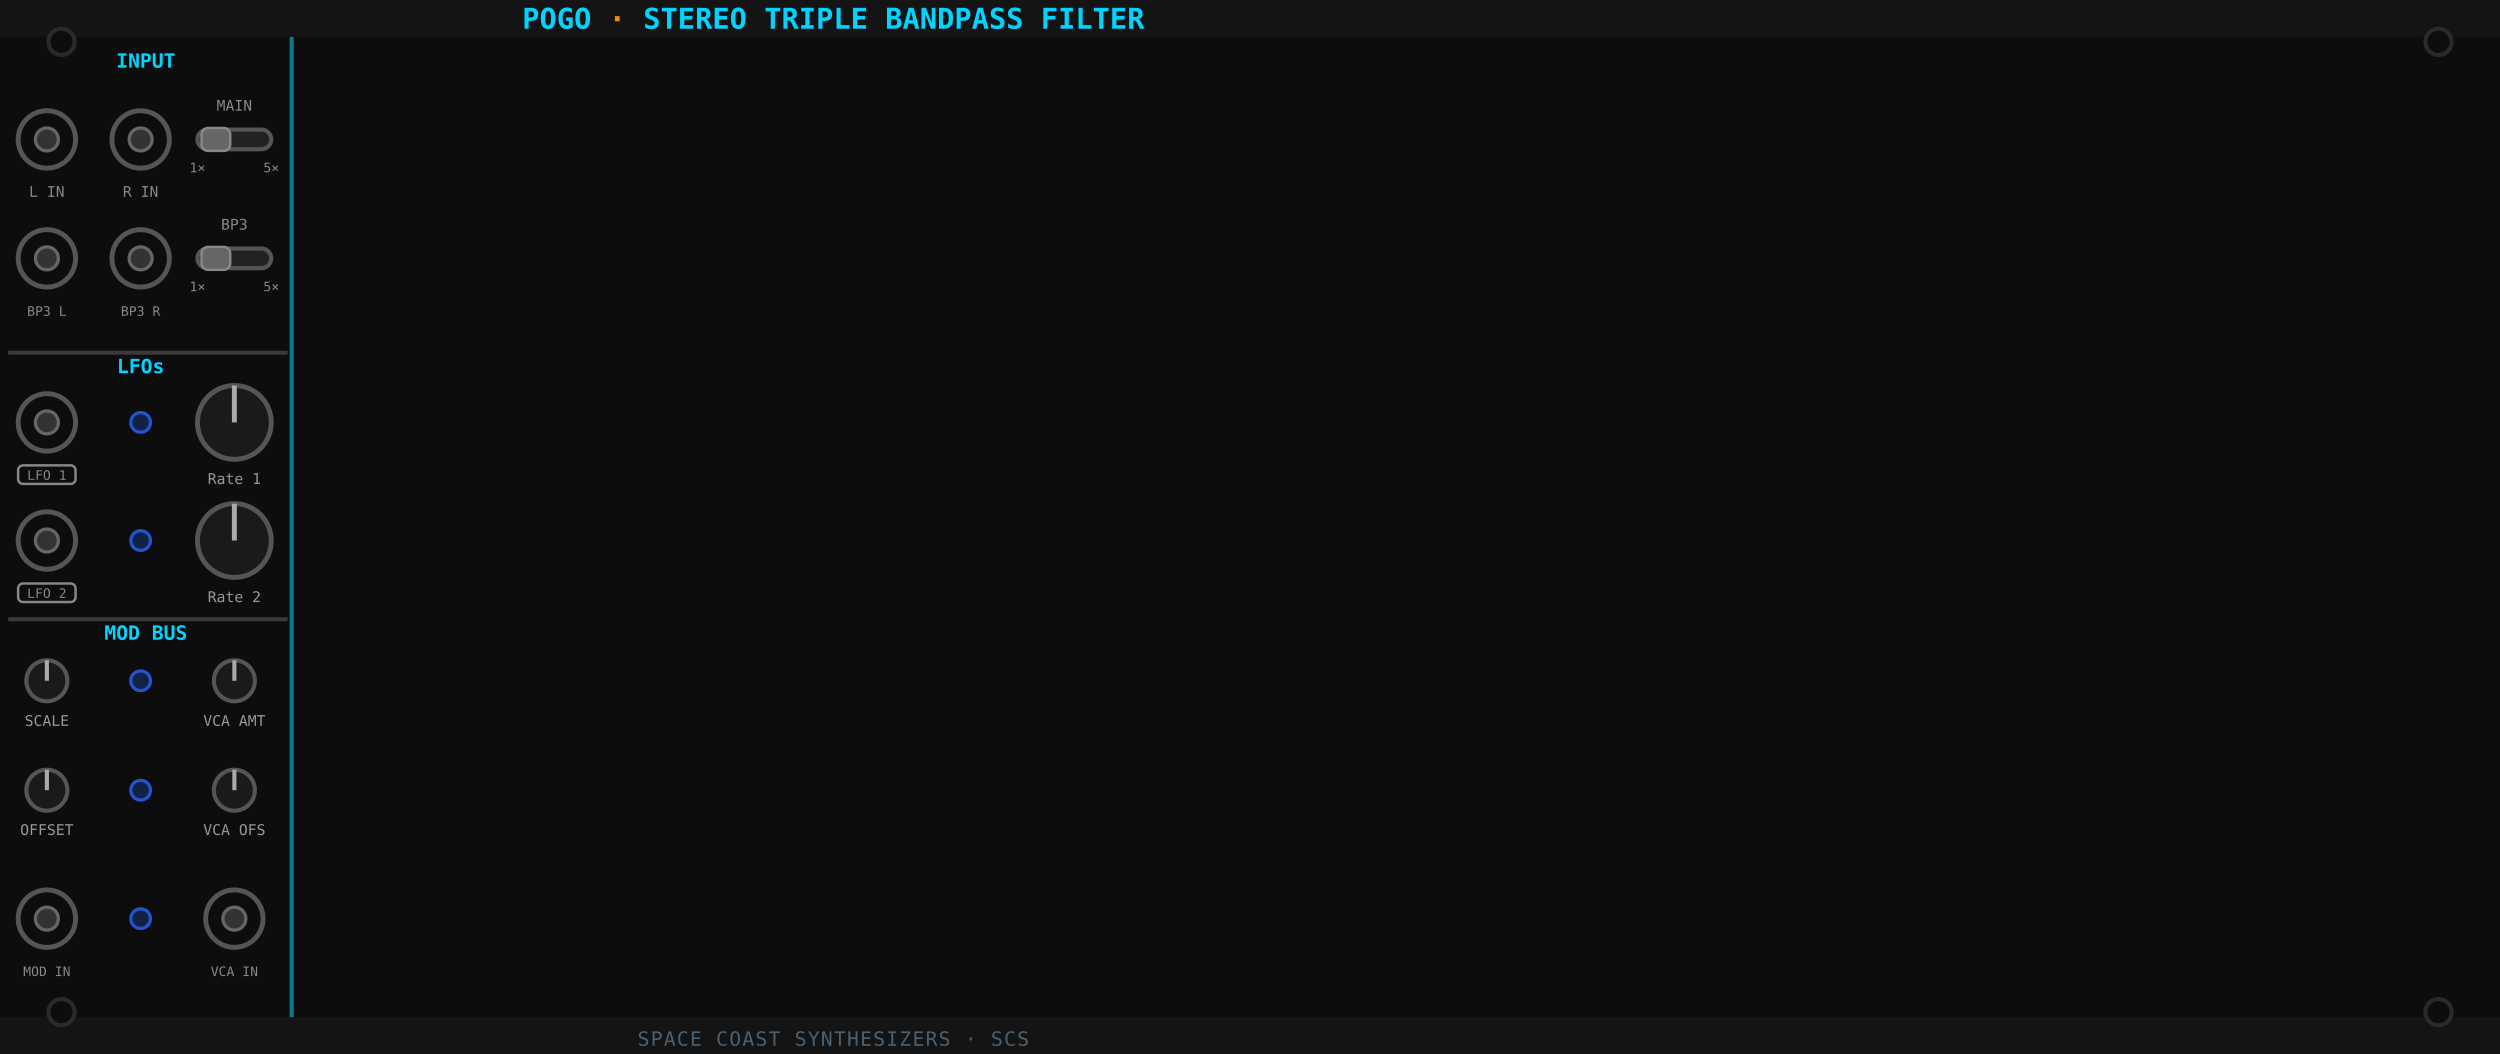
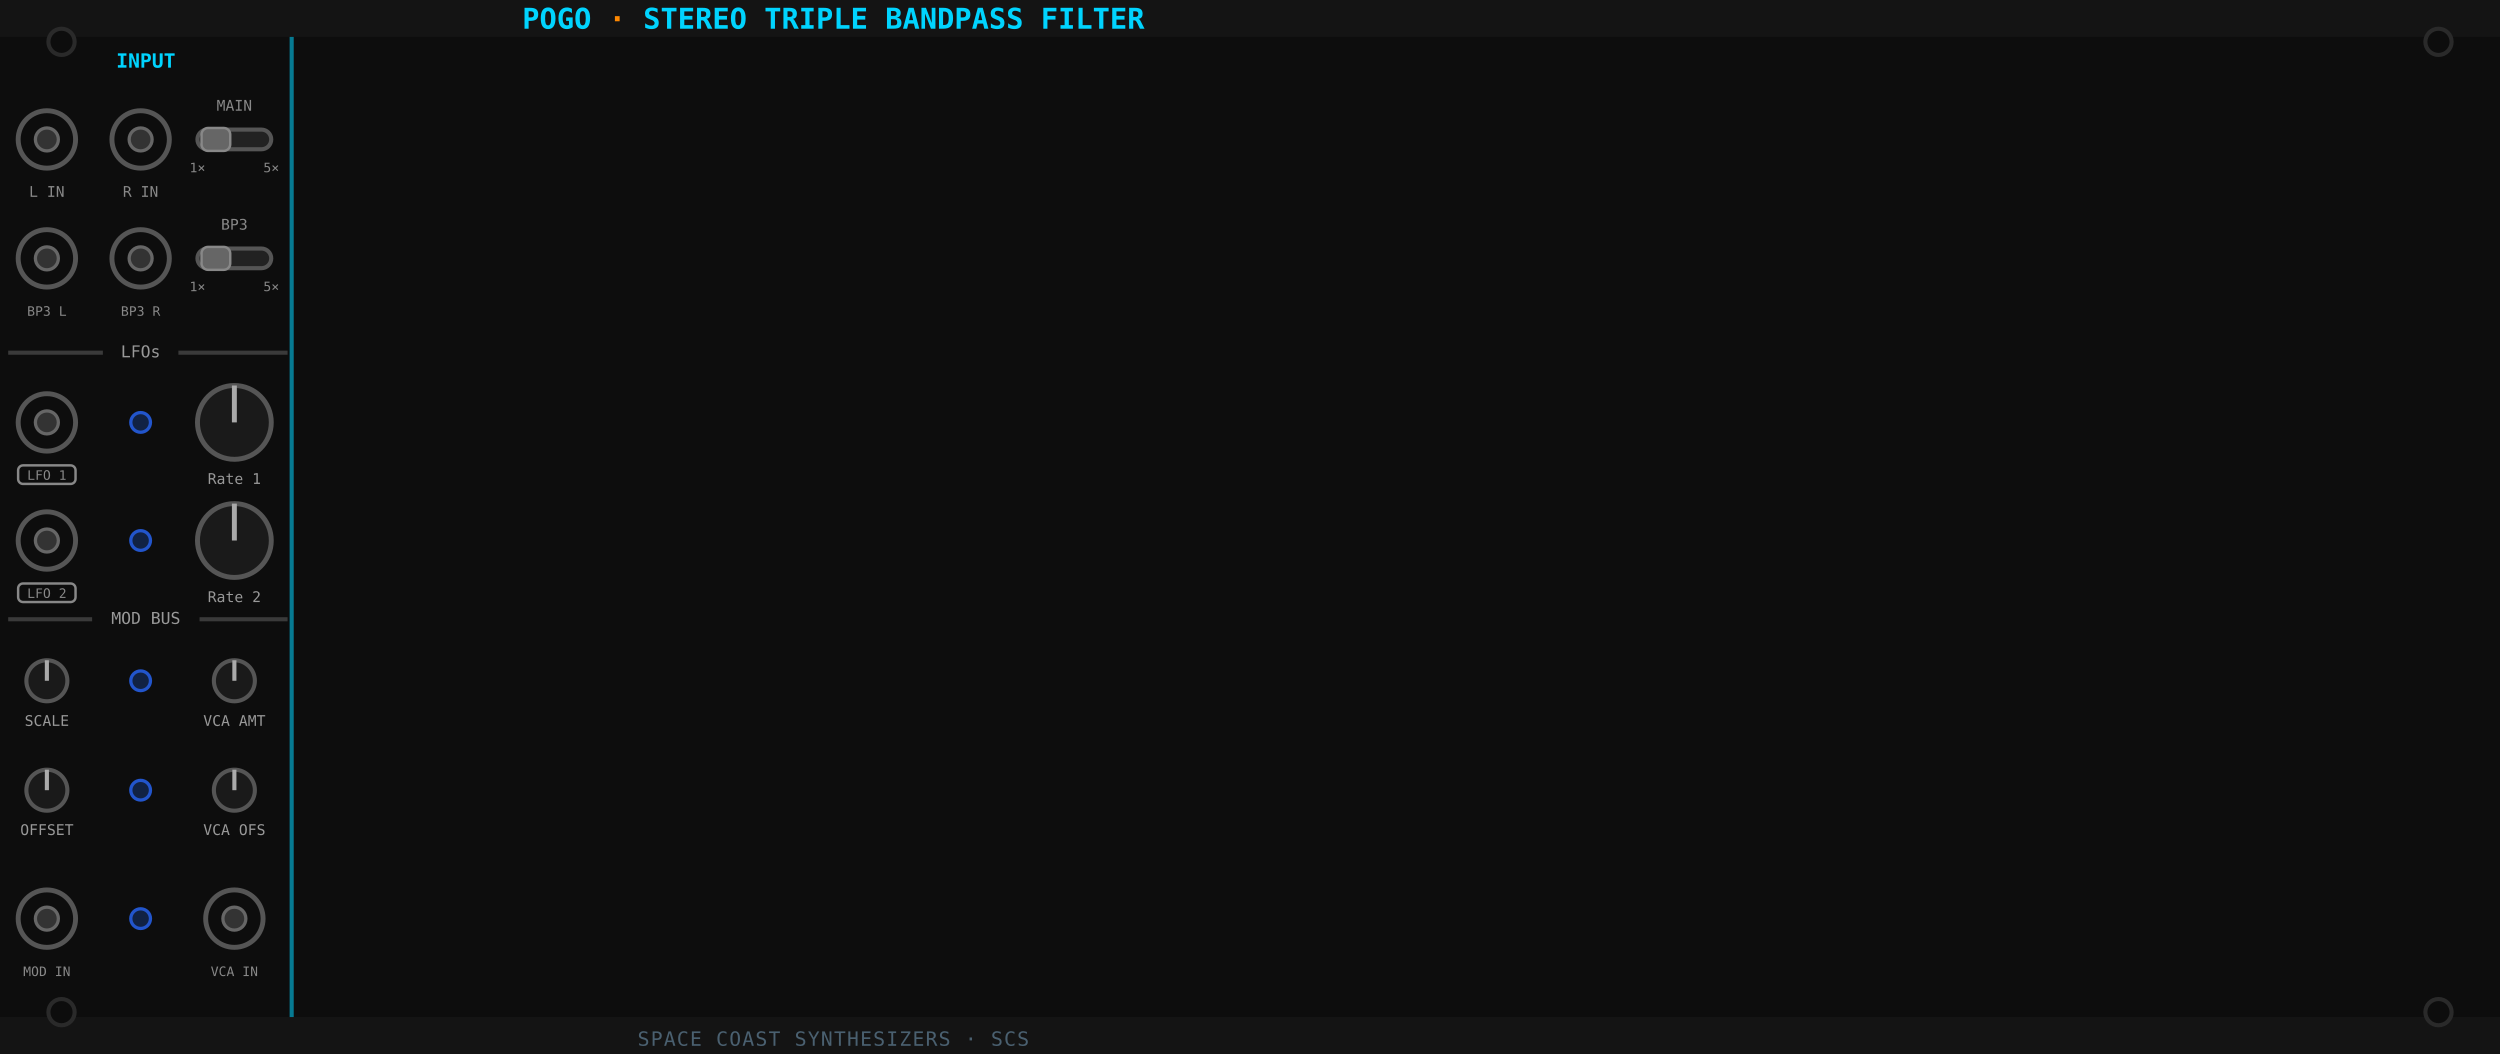
<svg xmlns="http://www.w3.org/2000/svg" width="304.8mm" height="128.5mm" viewBox="0 0 304.80 128.5">
  <rect x="0" y="0" width="304.8" height="128.5" fill="#0d0d0d" />
  <rect x="0" y="0" width="304.8" height="4.5" fill="#141414" />
  <rect x="0" y="124.0" width="304.8" height="4.5" fill="#141414" />
  <circle cx="7.5" cy="5.1" r="1.6" fill="#0d0d0d" stroke="#2a2a2a" stroke-width="0.5" />
  <circle cx="297.3" cy="5.1" r="1.6" fill="#0d0d0d" stroke="#2a2a2a" stroke-width="0.5" />
  <circle cx="7.5" cy="123.4" r="1.6" fill="#0d0d0d" stroke="#2a2a2a" stroke-width="0.5" />
  <circle cx="297.3" cy="123.4" r="1.6" fill="#0d0d0d" stroke="#2a2a2a" stroke-width="0.5" />
  <text x="101.60" y="3.5" fill="#00d4ff" font-family="monospace" font-size="3.5" font-weight="bold" text-anchor="middle">POGO  <tspan fill="#ff8800">·</tspan> STEREO TRIPLE BANDPASS FILTER</text>
  <text x="101.60" y="127.5" fill="#4a6070" font-family="monospace" font-size="2.4" text-anchor="middle" letter-spacing="0.15">SPACE COAST SYNTHESIZERS  ·  SCS</text>
  <line x1="35.56" y1="4.5" x2="35.56" y2="124.0" stroke="#00d4ff" stroke-width="0.5" opacity="0.55" />
-   <line x1="1.0" y1="43.0" x2="35.06" y2="43.0" stroke="#3a3a3a" stroke-width="0.5" />
-   <line x1="1.0" y1="75.5" x2="35.06" y2="75.5" stroke="#3a3a3a" stroke-width="0.5" />
+   <line x1="1.0" y1="43.0" x2="12.54" y2="43.0" stroke="#3a3a3a" stroke-width="0.5" />
+   <line x1="21.75" y1="43.0" x2="35.06" y2="43.0" stroke="#3a3a3a" stroke-width="0.5" />
+   <text x="17.145" y="43.0" fill="#999" font-family="monospace" font-size="2.0" text-anchor="middle" dominant-baseline="middle">LFOs</text>
+   <line x1="1.0" y1="75.5" x2="11.23" y2="75.5" stroke="#3a3a3a" stroke-width="0.5" />
+   <line x1="24.33" y1="75.5" x2="35.06" y2="75.5" stroke="#3a3a3a" stroke-width="0.5" />
+   <text x="17.78" y="75.5" fill="#999" font-family="monospace" font-size="2.0" text-anchor="middle" dominant-baseline="middle">MOD BUS</text>
  <text x="17.78" y="8.25" fill="#00d4ff" font-family="monospace" font-size="2.4" text-anchor="middle" font-weight="bold">INPUT</text>
-   <text x="17.145" y="45.5" fill="#00d4ff" font-family="monospace" font-size="2.4" text-anchor="middle" font-weight="bold">LFOs</text>
-   <text x="17.78" y="78.0" fill="#00d4ff" font-family="monospace" font-size="2.4" text-anchor="middle" font-weight="bold">MOD BUS</text>
  <circle cx="5.715" cy="17.0" r="3.5" fill="none" stroke="#555" stroke-width="0.6" />
  <circle cx="5.715" cy="17.0" r="1.4" fill="#333" stroke="#666" stroke-width="0.4" />
  <text x="5.715" y="24.0" fill="#888" font-family="monospace" font-size="1.8" text-anchor="middle">L IN</text>
  <circle cx="17.145" cy="17.0" r="3.5" fill="none" stroke="#555" stroke-width="0.6" />
  <circle cx="17.145" cy="17.0" r="1.4" fill="#333" stroke="#666" stroke-width="0.4" />
  <text x="17.145" y="24.0" fill="#888" font-family="monospace" font-size="1.8" text-anchor="middle">R IN</text>
  <text x="28.575" y="13.5" fill="#888" font-family="monospace" font-size="1.8" text-anchor="middle">MAIN</text>
  <rect x="24.07" y="15.80" width="9" height="2.4" rx="1.2" fill="#222" stroke="#555" stroke-width="0.5" />
  <rect x="24.57" y="15.60" width="3.5" height="2.8" rx="0.8" fill="#666" stroke="#888" stroke-width="0.3" />
  <text x="24.075" y="21.0" fill="#888" font-family="monospace" font-size="1.6" text-anchor="middle">1×</text>
  <text x="33.075" y="21.0" fill="#888" font-family="monospace" font-size="1.6" text-anchor="middle">5×</text>
  <circle cx="5.715" cy="31.5" r="3.5" fill="none" stroke="#555" stroke-width="0.6" />
  <circle cx="5.715" cy="31.5" r="1.4" fill="#333" stroke="#666" stroke-width="0.4" />
  <text x="5.715" y="38.5" fill="#888" font-family="monospace" font-size="1.6" text-anchor="middle">BP3 L</text>
  <circle cx="17.145" cy="31.5" r="3.5" fill="none" stroke="#555" stroke-width="0.6" />
  <circle cx="17.145" cy="31.5" r="1.4" fill="#333" stroke="#666" stroke-width="0.4" />
  <text x="17.145" y="38.5" fill="#888" font-family="monospace" font-size="1.6" text-anchor="middle">BP3 R</text>
  <text x="28.575" y="28.0" fill="#888" font-family="monospace" font-size="1.8" text-anchor="middle">BP3</text>
  <rect x="24.07" y="30.30" width="9" height="2.4" rx="1.2" fill="#222" stroke="#555" stroke-width="0.5" />
  <rect x="24.57" y="30.10" width="3.5" height="2.8" rx="0.8" fill="#666" stroke="#888" stroke-width="0.3" />
  <text x="24.075" y="35.5" fill="#888" font-family="monospace" font-size="1.6" text-anchor="middle">1×</text>
  <text x="33.075" y="35.5" fill="#888" font-family="monospace" font-size="1.6" text-anchor="middle">5×</text>
  <circle cx="5.715" cy="51.5" r="3.5" fill="none" stroke="#555" stroke-width="0.6" />
  <circle cx="5.715" cy="51.5" r="1.4" fill="#333" stroke="#666" stroke-width="0.4" />
  <rect x="2.21" y="56.74" width="7.0" height="2.26" rx="0.6" fill="none" stroke="#888" stroke-width="0.3" />
  <text x="5.715" y="58.5" fill="#888" font-family="monospace" font-size="1.6" text-anchor="middle">LFO 1</text>
  <circle cx="17.145" cy="51.5" r="1.2" fill="#112244" stroke="#2255cc" stroke-width="0.4" />
  <circle cx="28.575" cy="51.5" r="4.5" fill="#1a1a1a" stroke="#555" stroke-width="0.6" />
  <line x1="28.575" y1="51.5" x2="28.575" y2="47.0" stroke="#aaa" stroke-width="0.6" />
  <text x="28.575" y="59.0" fill="#999" font-family="monospace" font-size="1.8" text-anchor="middle">Rate 1</text>
  <circle cx="5.715" cy="65.9" r="3.5" fill="none" stroke="#555" stroke-width="0.6" />
  <circle cx="5.715" cy="65.9" r="1.4" fill="#333" stroke="#666" stroke-width="0.4" />
  <rect x="2.21" y="71.14" width="7.0" height="2.26" rx="0.6" fill="none" stroke="#888" stroke-width="0.3" />
  <text x="5.715" y="72.9" fill="#888" font-family="monospace" font-size="1.6" text-anchor="middle">LFO 2</text>
  <circle cx="17.145" cy="65.9" r="1.2" fill="#112244" stroke="#2255cc" stroke-width="0.4" />
  <circle cx="28.575" cy="65.9" r="4.5" fill="#1a1a1a" stroke="#555" stroke-width="0.6" />
  <line x1="28.575" y1="65.9" x2="28.575" y2="61.4" stroke="#aaa" stroke-width="0.6" />
  <text x="28.575" y="73.4" fill="#999" font-family="monospace" font-size="1.8" text-anchor="middle">Rate 2</text>
  <circle cx="5.715" cy="83.0" r="2.5" fill="#1a1a1a" stroke="#555" stroke-width="0.5" />
  <line x1="5.715" y1="83.0" x2="5.715" y2="80.5" stroke="#aaa" stroke-width="0.5" />
  <text x="5.715" y="88.5" fill="#999" font-family="monospace" font-size="1.8" text-anchor="middle">SCALE</text>
  <circle cx="28.575" cy="83.0" r="2.5" fill="#1a1a1a" stroke="#555" stroke-width="0.5" />
  <line x1="28.575" y1="83.0" x2="28.575" y2="80.5" stroke="#aaa" stroke-width="0.5" />
  <text x="28.575" y="88.5" fill="#999" font-family="monospace" font-size="1.8" text-anchor="middle">VCA AMT</text>
  <circle cx="17.145" cy="83.0" r="1.2" fill="#112244" stroke="#2255cc" stroke-width="0.4" />
  <circle cx="5.715" cy="96.34" r="2.5" fill="#1a1a1a" stroke="#555" stroke-width="0.5" />
  <line x1="5.715" y1="96.34" x2="5.715" y2="93.84" stroke="#aaa" stroke-width="0.5" />
  <text x="5.715" y="101.8" fill="#999" font-family="monospace" font-size="1.8" text-anchor="middle">OFFSET</text>
  <circle cx="28.575" cy="96.34" r="2.5" fill="#1a1a1a" stroke="#555" stroke-width="0.5" />
  <line x1="28.575" y1="96.34" x2="28.575" y2="93.84" stroke="#aaa" stroke-width="0.5" />
  <text x="28.575" y="101.8" fill="#999" font-family="monospace" font-size="1.8" text-anchor="middle">VCA OFS</text>
  <circle cx="17.145" cy="96.34" r="1.2" fill="#112244" stroke="#2255cc" stroke-width="0.4" />
  <circle cx="5.715" cy="112.0" r="3.5" fill="none" stroke="#555" stroke-width="0.6" />
  <circle cx="5.715" cy="112.0" r="1.4" fill="#333" stroke="#666" stroke-width="0.4" />
  <text x="5.715" y="119.0" fill="#888" font-family="monospace" font-size="1.6" text-anchor="middle">MOD IN</text>
  <circle cx="17.145" cy="112.0" r="1.2" fill="#112244" stroke="#2255cc" stroke-width="0.4" />
  <circle cx="28.575" cy="112.0" r="3.5" fill="none" stroke="#555" stroke-width="0.6" />
  <circle cx="28.575" cy="112.0" r="1.4" fill="#333" stroke="#666" stroke-width="0.4" />
  <text x="28.575" y="119.0" fill="#888" font-family="monospace" font-size="1.6" text-anchor="middle">VCA IN</text>
</svg>
